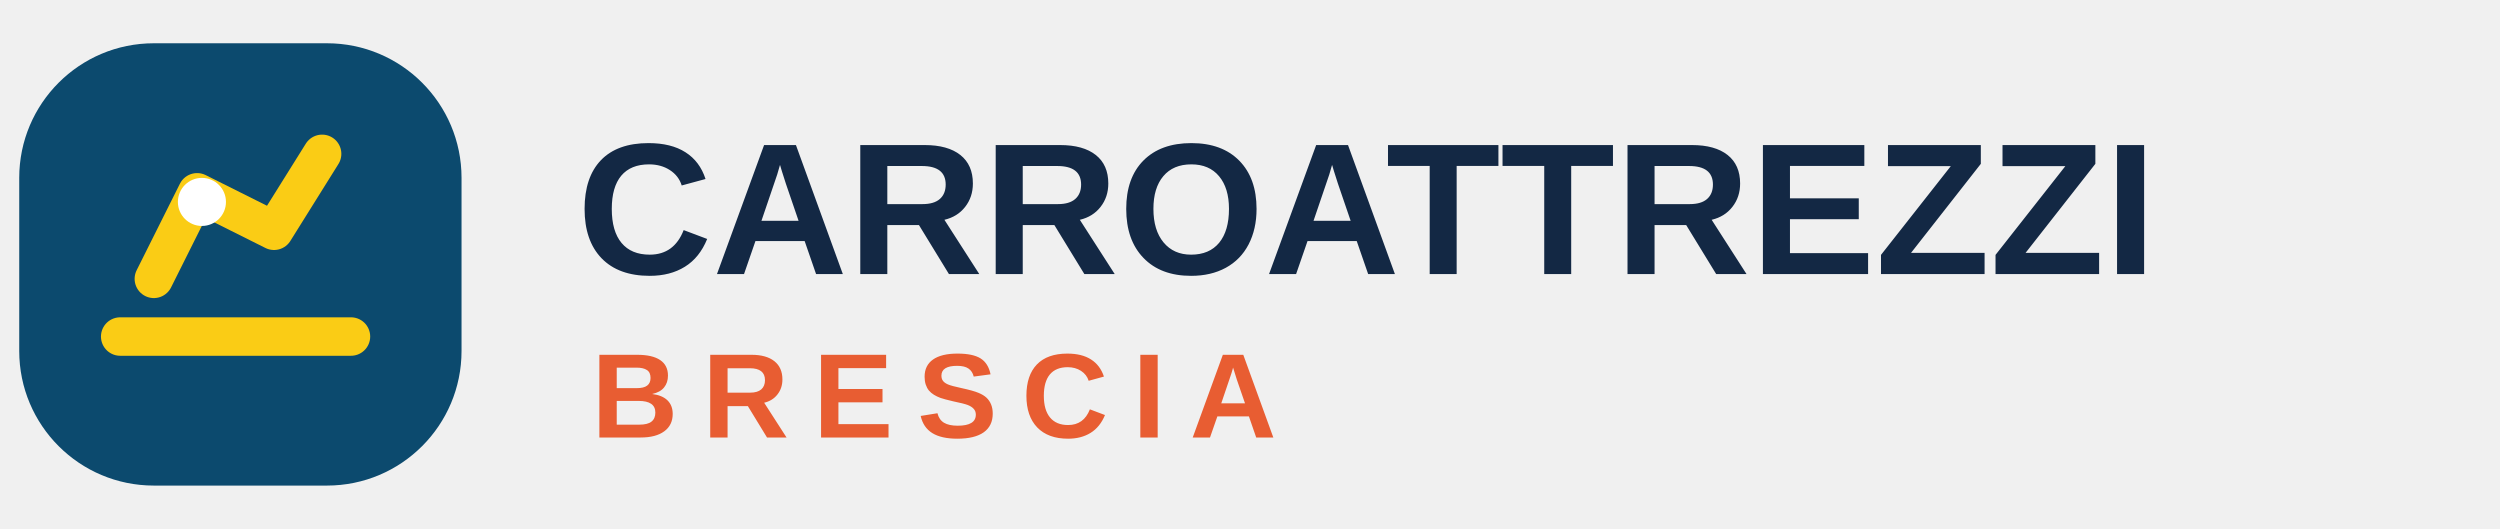
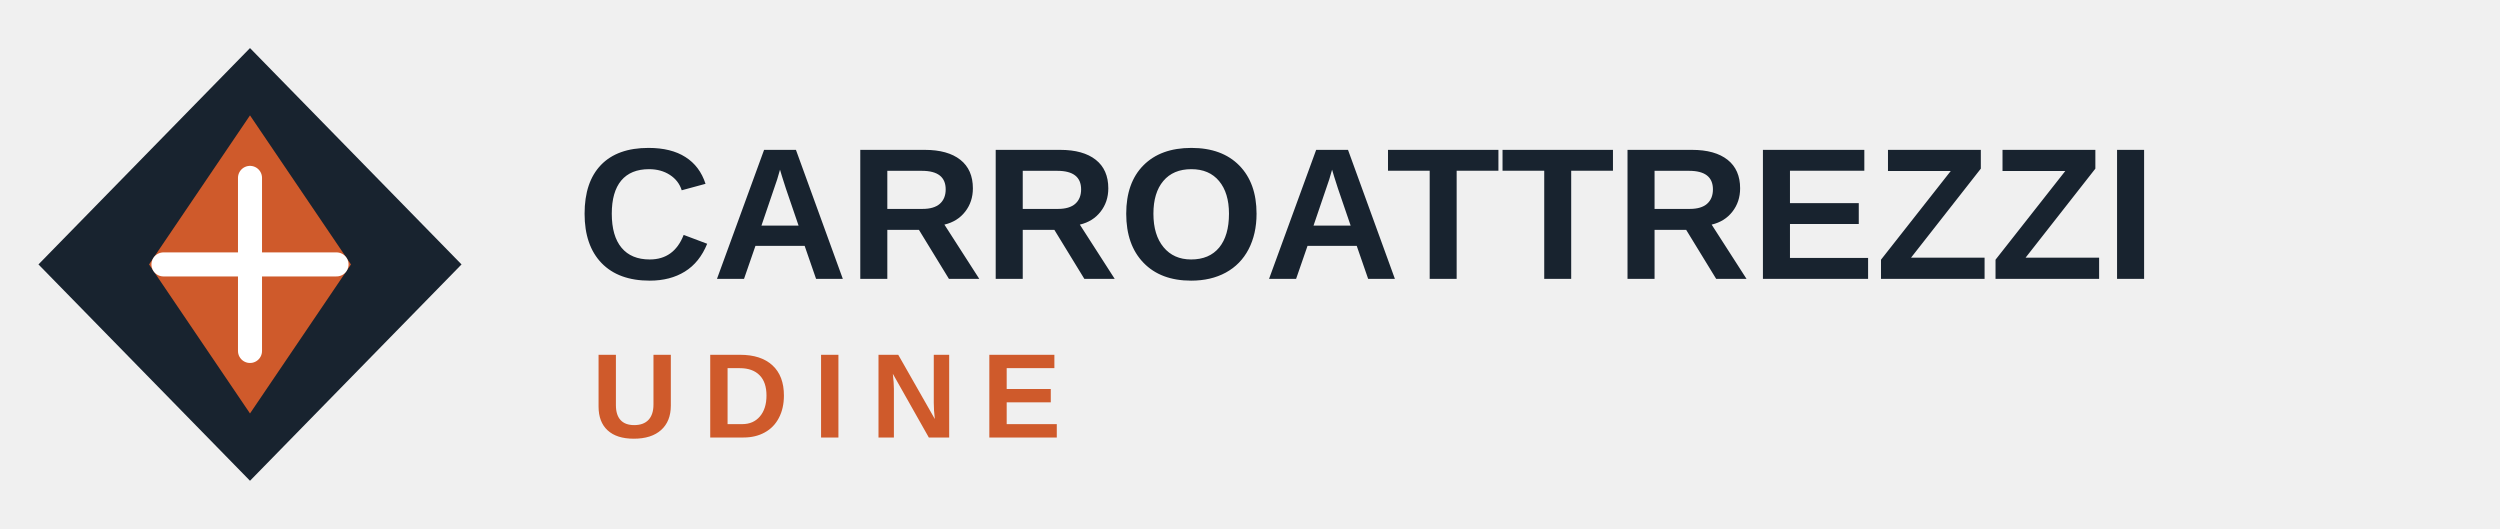
<svg xmlns="http://www.w3.org/2000/svg" viewBox="0 0 520 110" role="img" aria-labelledby="title">
-   <rect width="92" height="92" x="4" y="9" rx="28" fill="#0c4a6e" />
-   <path d="M25 70h48M32 58l9-18 16 8 10-16" fill="none" stroke="#facc15" stroke-width="8" stroke-linecap="round" stroke-linejoin="round" />
-   <circle cx="42" cy="42" r="5" fill="#fff" />
-   <text x="120" y="57" font-family="Arial,sans-serif" font-size="39" font-weight="800" fill="#132844">CARROATTREZZI</text>
-   <text x="123" y="91" font-family="Arial,sans-serif" font-size="25" font-weight="800" letter-spacing="5" fill="#e85d32">BRESCIA</text>
+   <path d="M8 55 52 10l44 45-44 45Z" fill="#18232f" />
+   <path d="m52 24 21 31-21 31-21-31Z" fill="#cf5a2b" />
+   <path d="M52 37v36M34 55h36" stroke="#fff" stroke-width="5" stroke-linecap="round" />
+   <text x="120" y="58" font-family="Arial,sans-serif" font-size="39" font-weight="800" fill="#18232f">CARROATTREZZI</text>
+   <text x="123" y="91" font-family="Arial,sans-serif" font-size="25" font-weight="800" letter-spacing="5" fill="#cf5a2b">UDINE</text>
</svg>
